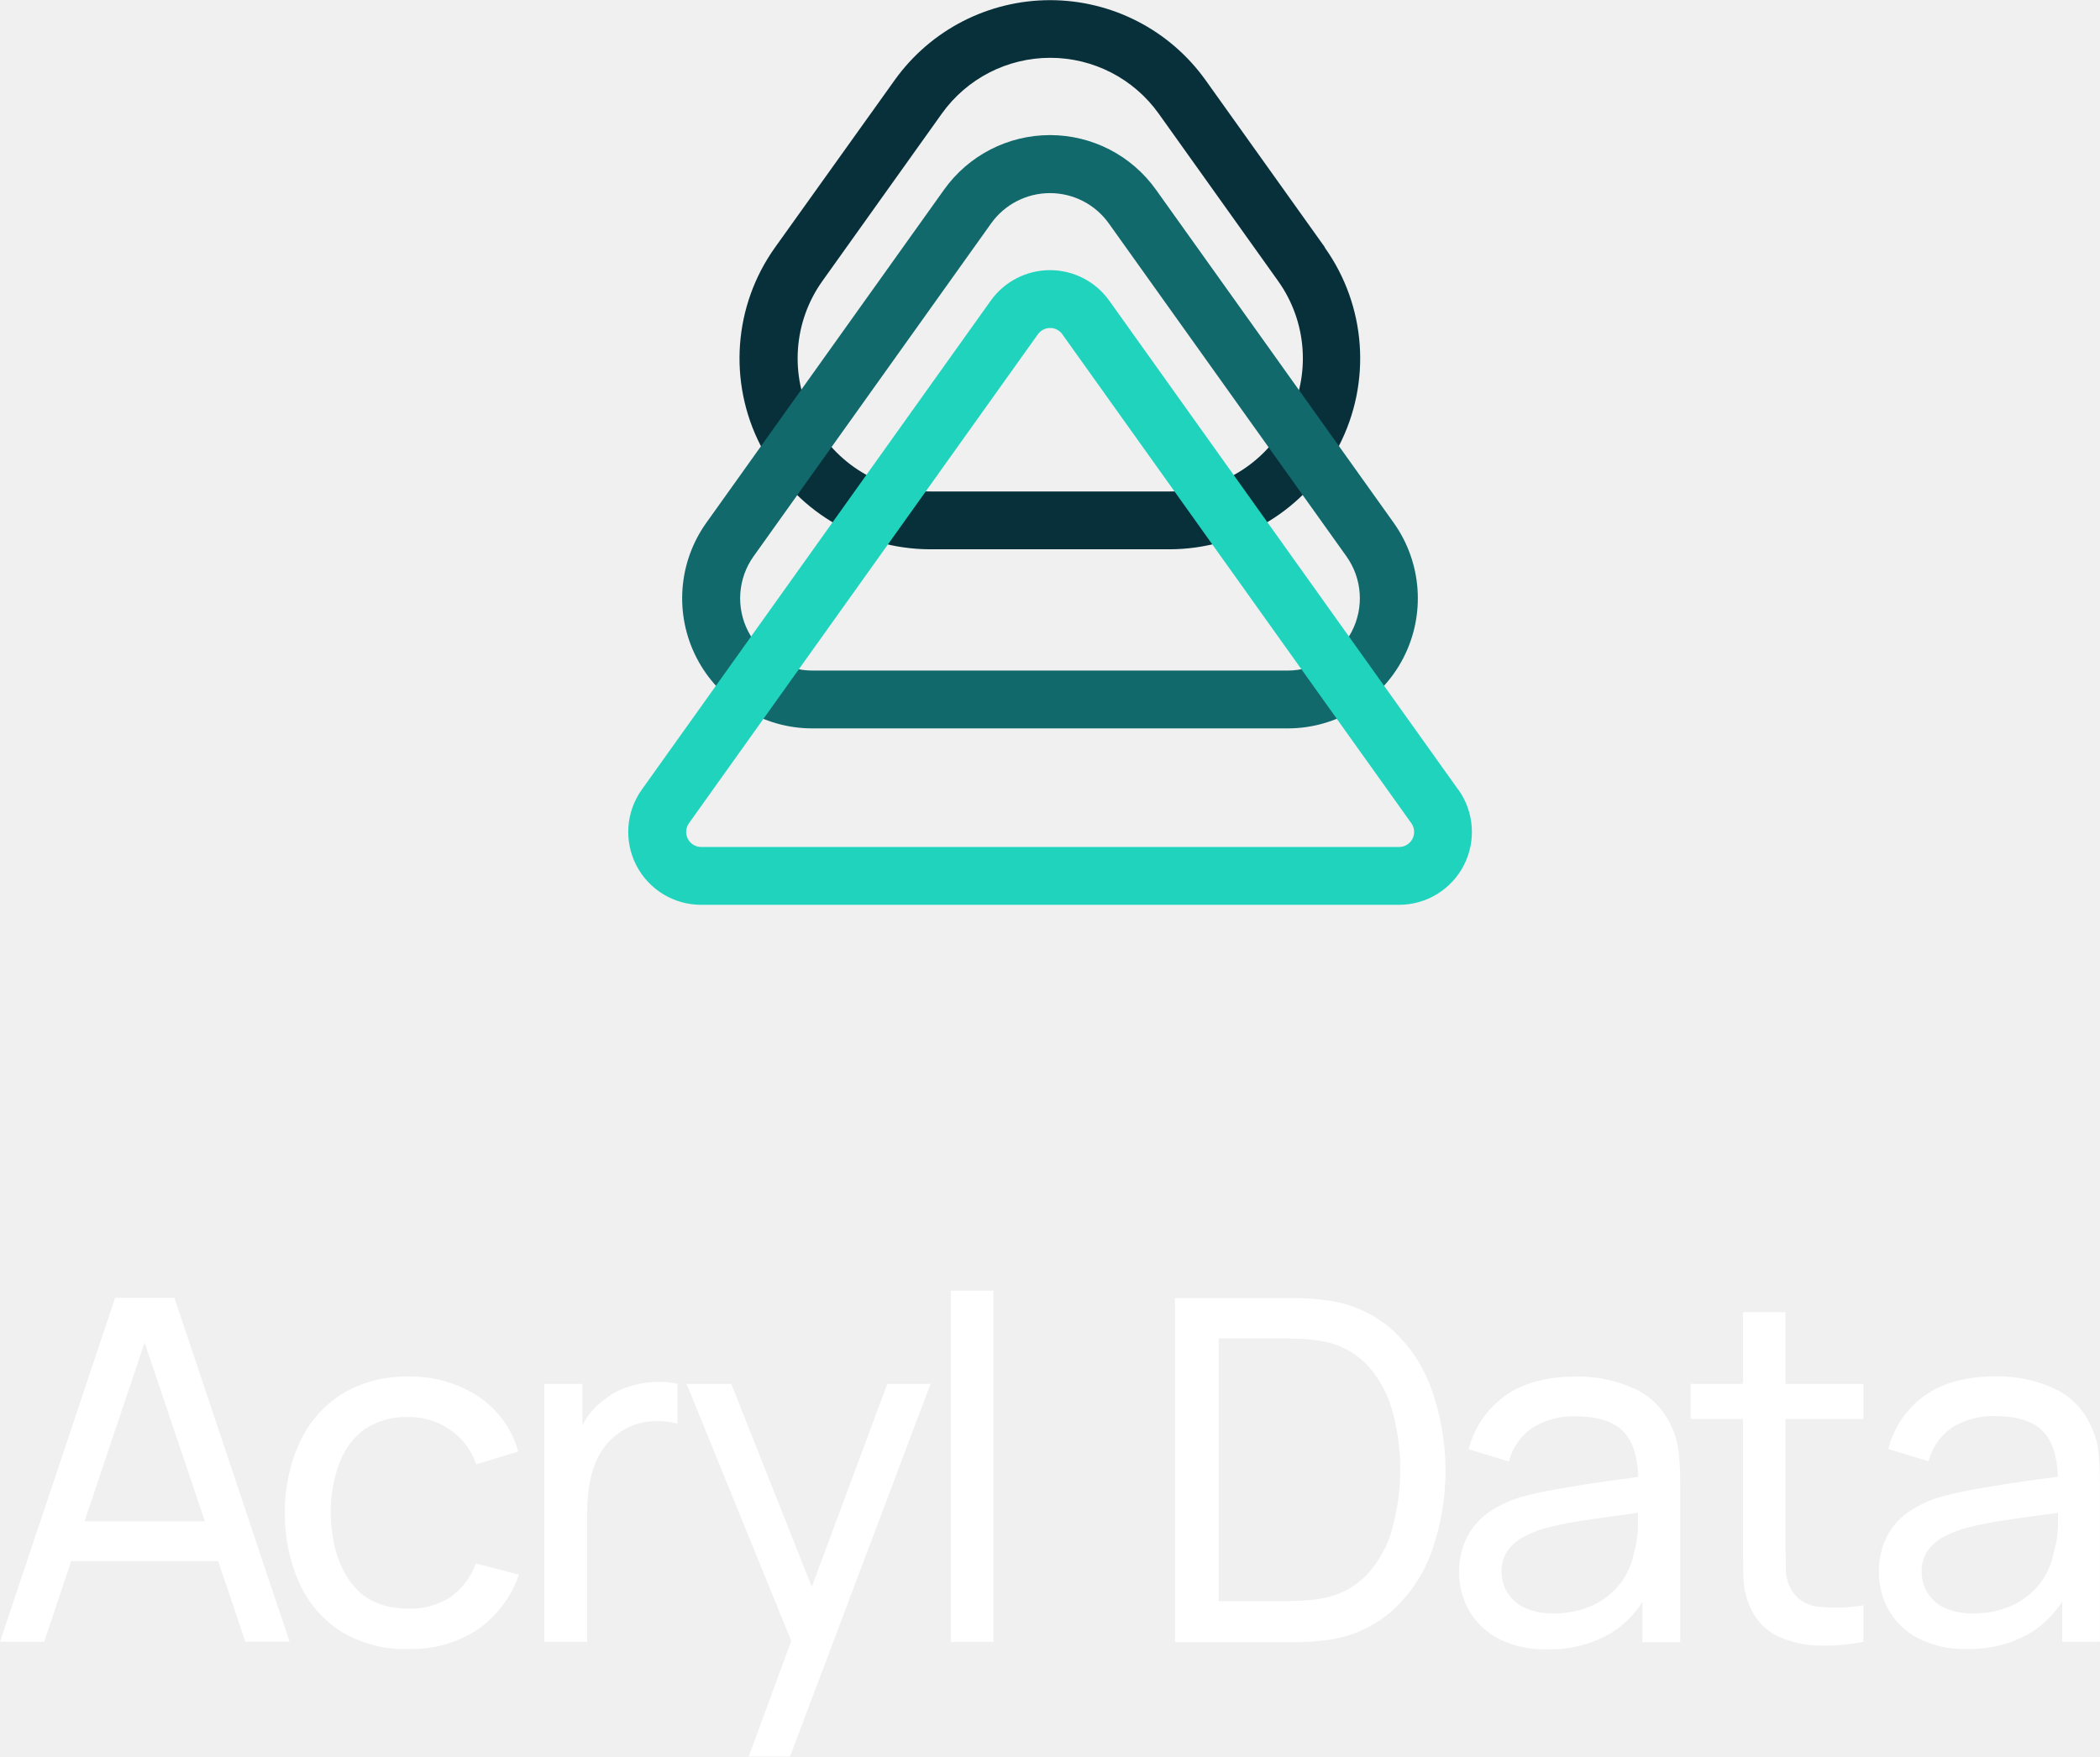
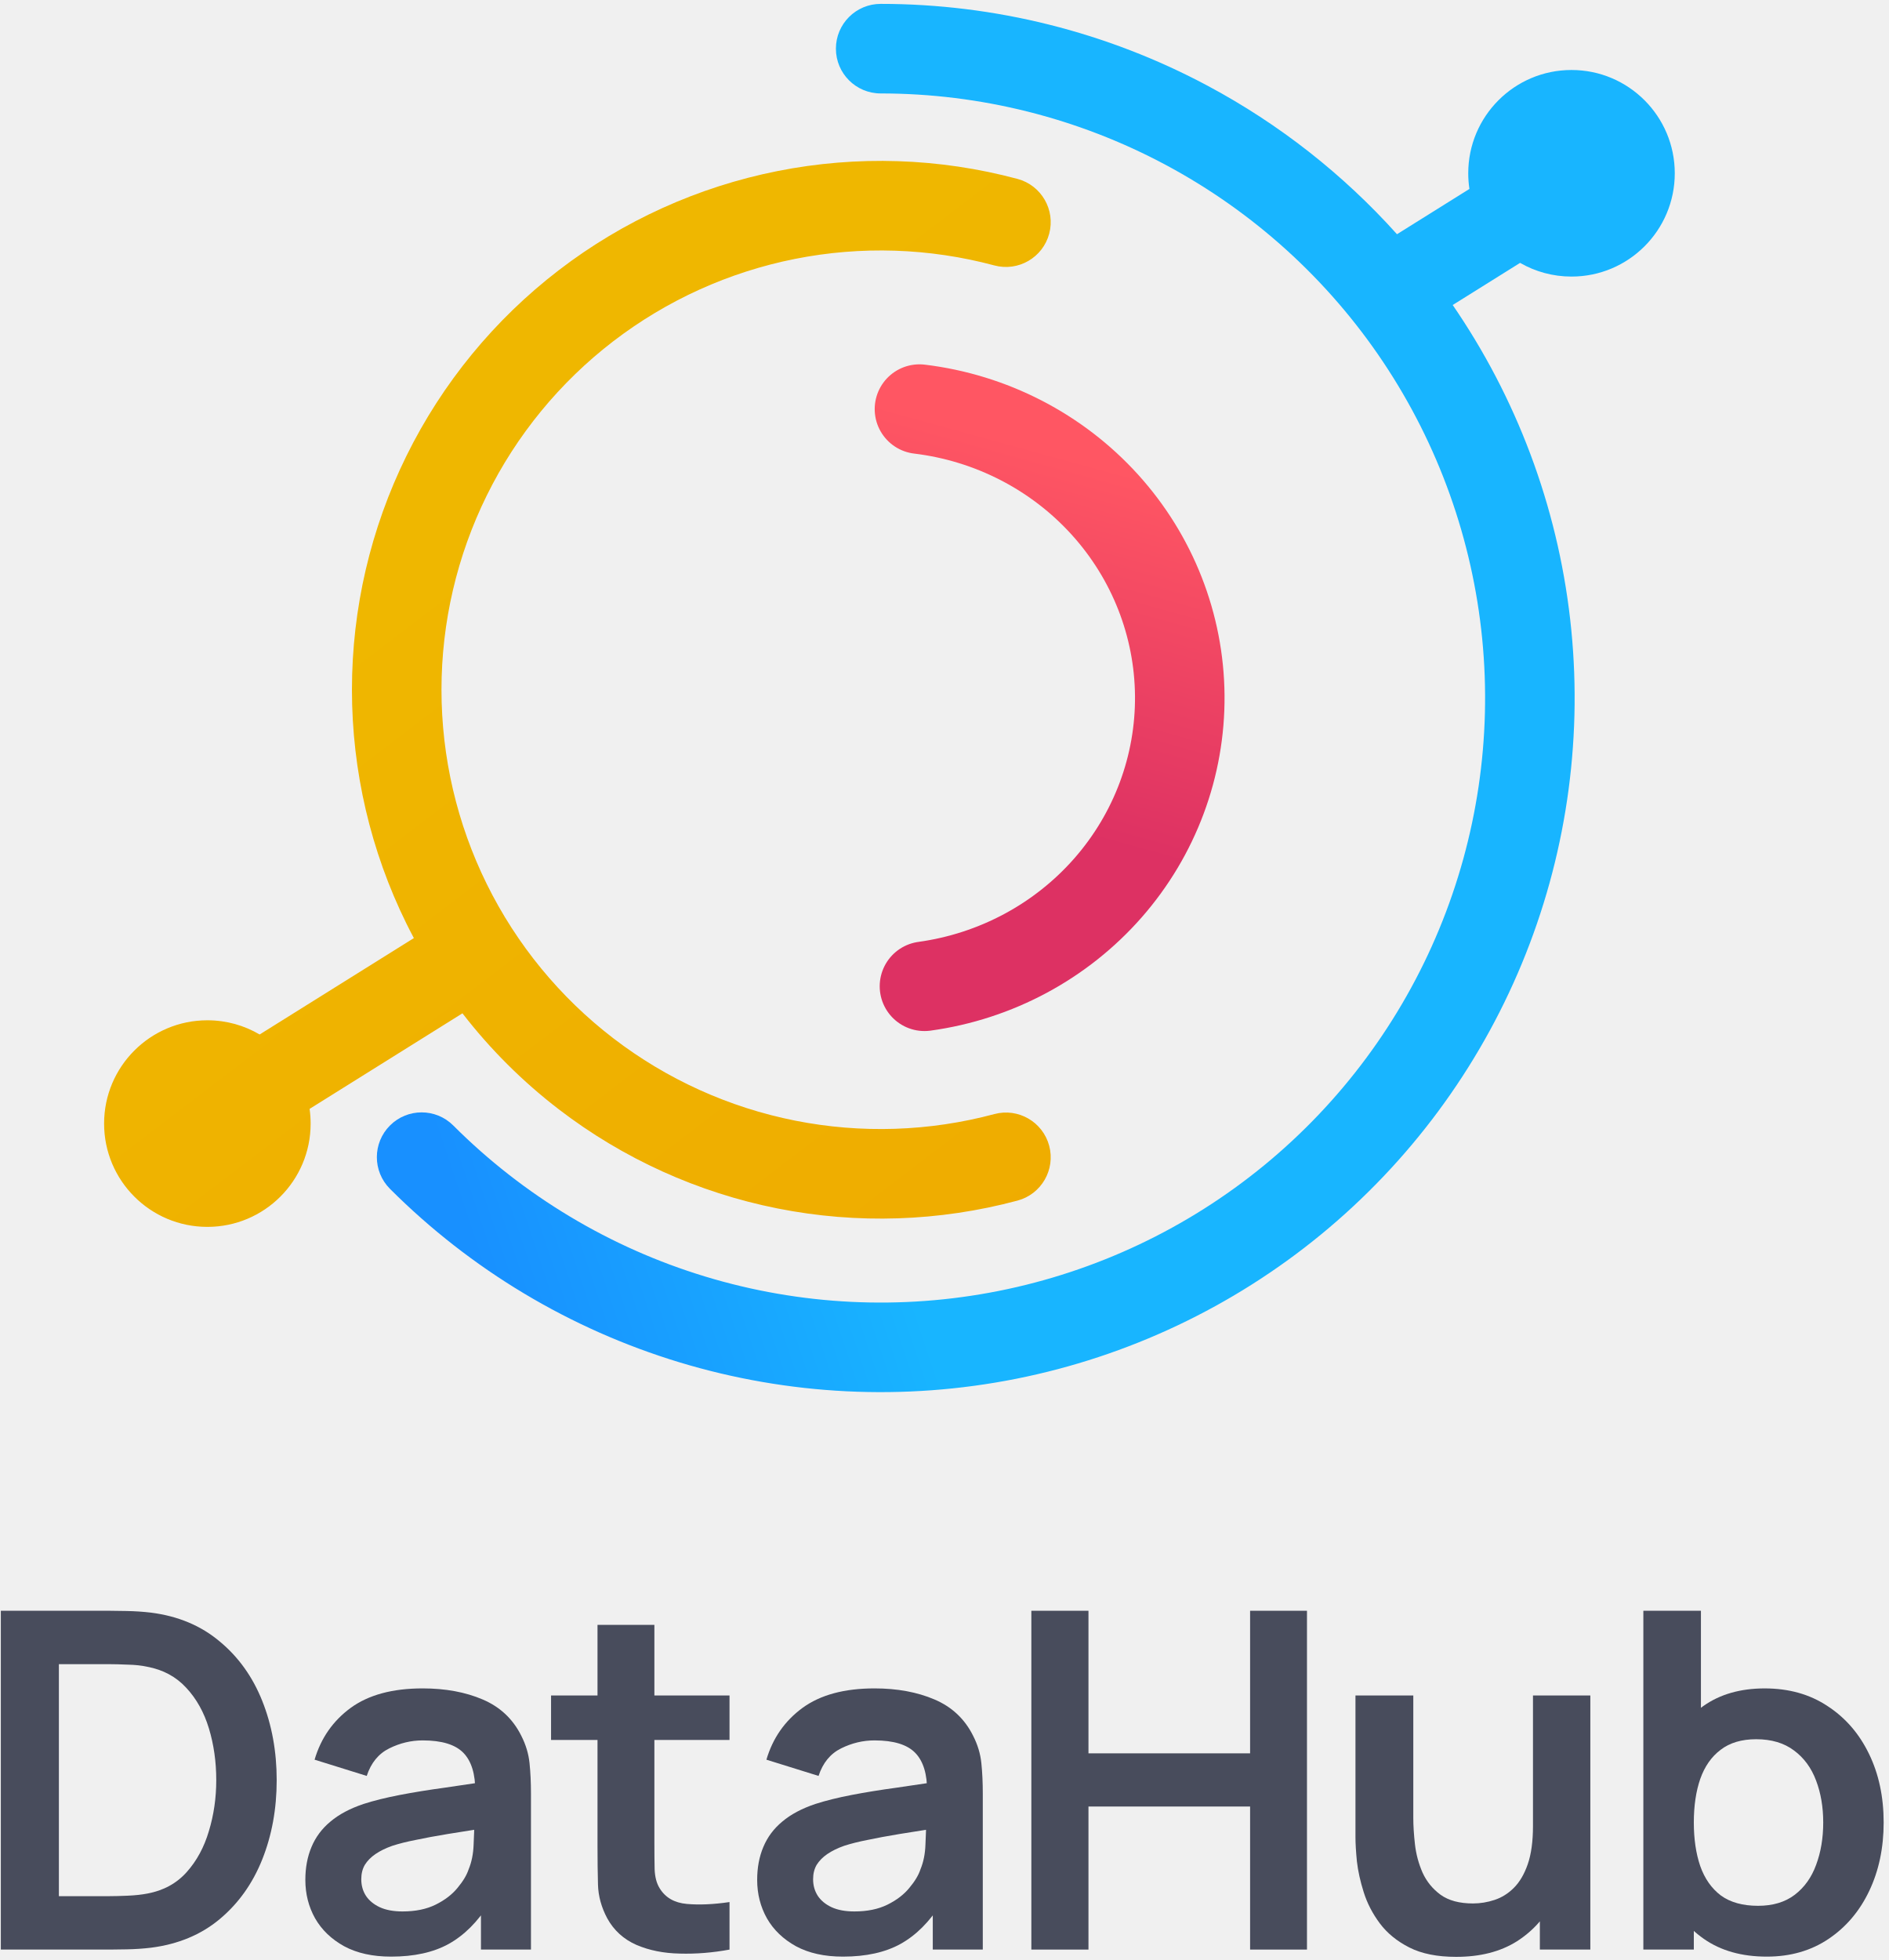
- <svg xmlns="http://www.w3.org/2000/svg" viewBox="0 0 290.51 243.03">
+ <svg xmlns="http://www.w3.org/2000/svg" width="187" height="194" viewBox="0 0 187 194" fill="none">
+   <path fill-rule="evenodd" clip-rule="evenodd" d="M78.707 25.626C85.248 24.325 92.001 24.546 98.443 26.272C100.808 26.905 103.238 25.502 103.872 23.137C104.505 20.773 103.102 18.342 100.737 17.709C92.982 15.631 84.852 15.364 76.977 16.931C69.102 18.497 61.693 21.854 55.323 26.742C48.953 31.63 43.792 37.918 40.241 45.119C36.69 52.32 34.843 60.242 34.843 68.271C34.843 76.301 36.69 84.222 40.241 91.424C40.478 91.903 40.722 92.379 40.973 92.851L25.705 102.393C24.187 101.5 22.418 100.988 20.53 100.988C14.883 100.988 10.306 105.566 10.306 111.212C10.306 116.859 14.883 121.436 20.53 121.436C26.176 121.436 30.754 116.859 30.754 111.212C30.754 110.718 30.718 110.232 30.651 109.756L45.784 100.298C48.532 103.852 51.736 107.048 55.323 109.8C61.693 114.688 69.102 118.045 76.977 119.612C84.852 121.178 92.982 120.912 100.737 118.834C103.102 118.2 104.505 115.77 103.872 113.405C103.238 111.041 100.808 109.637 98.443 110.271C92.001 111.997 85.248 112.218 78.707 110.917C72.165 109.616 66.011 106.827 60.719 102.767C55.428 98.707 51.142 93.484 48.192 87.503C45.242 81.521 43.708 74.941 43.708 68.271C43.708 61.602 45.242 55.022 48.192 49.04C51.142 43.058 55.428 37.836 60.719 33.775C66.011 29.715 72.165 26.927 78.707 25.626Z" fill="url(#paint0_linear_3_3911)" />
+   <path d="M91.03 40.494C98.12 41.352 104.637 44.715 109.373 49.936C114.107 55.155 116.74 61.877 116.8 68.845C116.86 75.813 114.344 82.577 109.701 87.874C105.057 93.173 98.6 96.644 91.526 97.62" stroke="url(#paint1_linear_3_3911)" stroke-width="8.865" stroke-linecap="round" stroke-linejoin="round" />
+   <path fill-rule="evenodd" clip-rule="evenodd" d="M87.189 0.384C84.741 0.384 82.757 2.369 82.757 4.817C82.757 7.265 84.741 9.249 87.189 9.249C97.03 9.249 106.719 11.676 115.397 16.315C124.076 20.954 131.477 27.661 136.944 35.844C142.411 44.026 145.776 53.43 146.741 63.223C147.705 73.016 146.24 82.897 142.474 91.988C138.708 101.08 132.758 109.102 125.151 115.345C117.544 121.588 108.515 125.858 98.863 127.778C89.212 129.698 79.236 129.208 69.819 126.351C60.402 123.495 51.835 118.36 44.876 111.401C43.145 109.67 40.339 109.67 38.608 111.401C36.877 113.132 36.877 115.939 38.608 117.67C46.597 125.659 56.433 131.555 67.245 134.835C78.057 138.114 89.511 138.677 100.593 136.473C111.674 134.269 122.041 129.366 130.775 122.198C139.509 115.03 146.34 105.819 150.664 95.381C154.988 84.942 156.67 73.599 155.563 62.354C154.456 51.11 150.592 40.313 144.315 30.918C144.152 30.674 143.987 30.431 143.821 30.19L150.493 26.02C151.992 26.882 153.73 27.375 155.583 27.375C161.23 27.375 165.807 22.798 165.807 17.152C165.807 11.505 161.23 6.928 155.583 6.928C149.937 6.928 145.36 11.505 145.36 17.152C145.36 17.678 145.399 18.196 145.476 18.701L138.306 23.183C132.981 17.253 126.648 12.277 119.576 8.497C109.612 3.17 98.488 0.384 87.189 0.384Z" fill="url(#paint2_linear_3_3911)" />
+   <path d="M174.92 193.666C172.448 193.666 170.376 193.084 168.702 191.92C167.028 190.755 165.769 189.172 164.925 187.169C164.08 185.151 163.658 182.892 163.658 180.392C163.658 177.861 164.08 175.595 164.925 173.592C165.769 171.589 167.005 170.013 168.632 168.864C170.274 167.7 172.3 167.118 174.709 167.118C177.102 167.118 179.175 167.7 180.927 168.864C182.694 170.013 184.063 171.589 185.033 173.592C186.002 175.579 186.487 177.846 186.487 180.392C186.487 182.907 186.01 185.166 185.056 187.169C184.102 189.172 182.757 190.755 181.02 191.92C179.284 193.084 177.251 193.666 174.92 193.666ZM162.696 192.968V159.433H168.397V175.315H167.693V192.968H162.696ZM174.052 188.636C175.522 188.636 176.734 188.271 177.689 187.542C178.643 186.812 179.347 185.826 179.8 184.584C180.27 183.326 180.504 181.929 180.504 180.392C180.504 178.871 180.27 177.489 179.8 176.247C179.331 174.989 178.604 173.996 177.618 173.266C176.633 172.521 175.381 172.148 173.864 172.148C172.425 172.148 171.252 172.497 170.345 173.196C169.437 173.879 168.765 174.842 168.327 176.084C167.904 177.31 167.693 178.746 167.693 180.392C167.693 182.022 167.904 183.458 168.327 184.7C168.765 185.943 169.445 186.913 170.368 187.612C171.307 188.295 172.535 188.636 174.052 188.636Z" fill="#484C5C" />
+   <path d="M144.167 193.689C142.29 193.689 140.742 193.379 139.522 192.758C138.302 192.137 137.332 191.345 136.612 190.382C135.893 189.42 135.361 188.395 135.017 187.308C134.673 186.221 134.446 185.197 134.336 184.234C134.242 183.256 134.195 182.464 134.195 181.859V167.816H139.92V179.926C139.92 180.702 139.975 181.579 140.085 182.557C140.194 183.52 140.444 184.452 140.836 185.352C141.242 186.237 141.837 186.967 142.619 187.541C143.417 188.116 144.488 188.403 145.833 188.403C146.553 188.403 147.264 188.286 147.968 188.053C148.672 187.821 149.306 187.425 149.869 186.866C150.448 186.291 150.909 185.507 151.253 184.514C151.597 183.52 151.769 182.262 151.769 180.741L155.125 182.162C155.125 184.304 154.702 186.245 153.858 187.984C153.029 189.722 151.801 191.112 150.174 192.152C148.547 193.177 146.545 193.689 144.167 193.689ZM152.45 192.967V185.166H151.769V167.816H157.448V192.967H152.45Z" fill="#484C5C" />
+   <path d="M102.106 192.968V159.433H107.761V173.545H123.763V159.433H129.394V192.968H123.763V178.809H107.761V192.968H102.106Z" fill="#484C5C" />
+   <path d="M83.456 193.666C81.626 193.666 80.077 193.324 78.81 192.641C77.543 191.942 76.581 191.019 75.924 189.87C75.283 188.721 74.962 187.455 74.962 186.074C74.962 184.863 75.165 183.776 75.572 182.813C75.979 181.835 76.605 180.997 77.449 180.298C78.294 179.584 79.389 179.002 80.734 178.552C81.751 178.225 82.94 177.93 84.3 177.667C85.677 177.403 87.163 177.162 88.758 176.945C90.37 176.712 92.051 176.463 93.803 176.199L91.785 177.341C91.801 175.602 91.41 174.321 90.612 173.498C89.814 172.675 88.469 172.264 86.576 172.264C85.434 172.264 84.332 172.528 83.268 173.055C82.204 173.583 81.461 174.492 81.039 175.78L75.877 174.173C76.503 172.046 77.692 170.338 79.444 169.05C81.211 167.761 83.589 167.117 86.576 167.117C88.829 167.117 90.808 167.482 92.513 168.211C94.233 168.941 95.508 170.137 96.337 171.798C96.791 172.683 97.064 173.591 97.158 174.523C97.252 175.439 97.299 176.44 97.299 177.527V192.967H92.348V187.518L93.17 188.402C92.028 190.219 90.69 191.554 89.157 192.408C87.64 193.246 85.74 193.666 83.456 193.666ZM84.582 189.194C85.865 189.194 86.96 188.969 87.867 188.519C88.774 188.069 89.494 187.518 90.025 186.865C90.573 186.213 90.941 185.6 91.128 185.026C91.425 184.311 91.59 183.496 91.621 182.58C91.668 181.649 91.691 180.896 91.691 180.321L93.428 180.834C91.723 181.098 90.26 181.331 89.04 181.532C87.82 181.734 86.772 181.928 85.896 182.115C85.02 182.285 84.246 182.479 83.573 182.697C82.916 182.93 82.361 183.201 81.907 183.512C81.454 183.822 81.102 184.18 80.851 184.583C80.617 184.987 80.499 185.46 80.499 186.004C80.499 186.625 80.656 187.176 80.969 187.657C81.281 188.123 81.735 188.496 82.329 188.775C82.94 189.055 83.69 189.194 84.582 189.194Z" fill="#484C5C" />
+   <path d="M72.224 192.969C70.55 193.279 68.908 193.411 67.297 193.365C65.701 193.334 64.27 193.047 63.003 192.503C61.736 191.944 60.774 191.067 60.117 189.872C59.538 188.785 59.233 187.675 59.202 186.541C59.171 185.408 59.155 184.127 59.155 182.699V160.831H64.786V182.373C64.786 183.382 64.794 184.267 64.81 185.028C64.841 185.788 65.005 186.409 65.303 186.891C65.866 187.822 66.765 188.342 68.001 188.451C69.237 188.56 70.644 188.498 72.224 188.265V192.969ZM54.556 172.219V167.818H72.224V172.219H54.556Z" fill="#484C5C" />
+   <path d="M38.723 193.666C36.893 193.666 35.345 193.324 34.078 192.641C32.811 191.942 31.849 191.019 31.192 189.87C30.55 188.721 30.23 187.455 30.23 186.074C30.23 184.863 30.433 183.776 30.84 182.813C31.246 181.835 31.872 180.997 32.717 180.298C33.561 179.584 34.656 179.002 36.002 178.552C37.018 178.225 38.207 177.93 39.568 177.667C40.944 177.403 42.431 177.162 44.026 176.945C45.637 176.712 47.319 176.463 49.071 176.199L47.053 177.341C47.068 175.602 46.677 174.321 45.88 173.498C45.082 172.675 43.737 172.264 41.844 172.264C40.702 172.264 39.599 172.528 38.536 173.055C37.472 173.583 36.729 174.492 36.307 175.78L31.145 174.173C31.77 172.046 32.959 170.338 34.711 169.05C36.479 167.761 38.856 167.117 41.844 167.117C44.096 167.117 46.075 167.482 47.78 168.211C49.501 168.941 50.776 170.137 51.605 171.798C52.058 172.683 52.332 173.591 52.426 174.523C52.52 175.439 52.567 176.44 52.567 177.527V192.967H47.616V187.518L48.437 188.402C47.295 190.219 45.958 191.554 44.425 192.408C42.908 193.246 41.007 193.666 38.723 193.666ZM39.85 189.194C41.132 189.194 42.227 188.969 43.134 188.519C44.042 188.069 44.761 187.518 45.293 186.865C45.84 186.213 46.208 185.6 46.396 185.026C46.693 184.311 46.857 183.496 46.889 182.58C46.935 181.649 46.959 180.896 46.959 180.321L48.695 180.834C46.99 181.098 45.528 181.331 44.308 181.532C43.087 181.734 42.039 181.928 41.163 182.115C40.288 182.285 39.513 182.479 38.841 182.697C38.184 182.93 37.628 183.201 37.175 183.512C36.721 183.822 36.369 184.18 36.119 184.583C35.884 184.987 35.767 185.46 35.767 186.004C35.767 186.625 35.923 187.176 36.236 187.657C36.549 188.123 37.003 188.496 37.597 188.775C38.207 189.055 38.958 189.194 39.85 189.194Z" fill="#484C5C" />
+   <path d="M0.082 192.968V159.433H10.851C11.133 159.433 11.688 159.44 12.517 159.456C13.362 159.471 14.175 159.526 14.957 159.619C17.632 159.96 19.893 160.908 21.738 162.46C23.6 163.997 25.008 165.961 25.962 168.352C26.916 170.743 27.393 173.359 27.393 176.2C27.393 179.041 26.916 181.657 25.962 184.048C25.008 186.439 23.6 188.411 21.738 189.964C19.893 191.501 17.632 192.44 14.957 192.782C14.191 192.875 13.386 192.929 12.541 192.945C11.696 192.96 11.133 192.968 10.851 192.968H0.082ZM5.83 187.681H10.851C11.321 187.681 11.915 187.666 12.635 187.635C13.37 187.604 14.019 187.534 14.582 187.425C16.178 187.13 17.476 186.424 18.477 185.306C19.478 184.188 20.213 182.83 20.683 181.23C21.168 179.631 21.41 177.955 21.41 176.2C21.41 174.384 21.168 172.676 20.683 171.077C20.198 169.478 19.447 168.135 18.43 167.048C17.429 165.961 16.146 165.27 14.582 164.975C14.019 164.851 13.37 164.781 12.635 164.766C11.915 164.735 11.321 164.719 10.851 164.719H5.83V187.681Z" fill="#484C5C" />
  <defs>
-     <style>.cls-1{fill:#fff;}.cls-2{fill:#08303a;}.cls-3{fill:#11696b;}.cls-4{fill:#20d3bd;}</style>
+     <linearGradient id="paint0_linear_3_3911" x1="101.583" y1="132.513" x2="42.647" y2="55.284" gradientUnits="userSpaceOnUse">
+       <stop stop-color="#EFAB00" />
+       <stop offset="1" stop-color="#EFB700" />
+     </linearGradient>
+     <linearGradient id="paint1_linear_3_3911" x1="71.015" y1="72.88" x2="80.582" y2="38.192" gradientUnits="userSpaceOnUse">
+       <stop stop-color="#DD3163" />
+       <stop offset="1" stop-color="#FF5663" />
+     </linearGradient>
+     <linearGradient id="paint2_linear_3_3911" x1="42.609" y1="114.877" x2="81.769" y2="101.88" gradientUnits="userSpaceOnUse">
+       <stop offset="0.03" stop-color="#1890FF" />
+       <stop offset="1" stop-color="#18B5FF" />
+     </linearGradient>
  </defs>
-   <g id="artwork">
-     <path class="cls-1" d="M15.93,179.57,0,227.16H6.11L9.84,216H30.18l3.76,11.14h6.12L24.13,179.57ZM11.69,210.5,20,185.76l8.35,24.74Z" />
-     <path class="cls-1" d="M50.42,197.76a10.2,10.2,0,0,1,6-1.7,10,10,0,0,1,5.8,1.72,9.48,9.48,0,0,1,3.65,4.82l5.82-1.75a13.38,13.38,0,0,0-5.47-7.6,16.88,16.88,0,0,0-9.73-2.78,17,17,0,0,0-9.16,2.38,15.56,15.56,0,0,0-5.83,6.63,23,23,0,0,0-2.1,9.83,23.44,23.44,0,0,0,2,9.72,15.51,15.51,0,0,0,5.77,6.69,16.67,16.67,0,0,0,9.2,2.43A16.64,16.64,0,0,0,66,225.51a15.25,15.25,0,0,0,5.78-7.64l-5.95-1.55a9.72,9.72,0,0,1-3.5,4.64,10,10,0,0,1-5.82,1.61q-5.32,0-8-3.66t-2.76-9.6a19.34,19.34,0,0,1,1.19-6.85A10.11,10.11,0,0,1,50.42,197.76Z" />
-     <path class="cls-1" d="M90.32,191.22a13.63,13.63,0,0,0-3.57.71,10.08,10.08,0,0,0-3.14,1.72,9.64,9.64,0,0,0-2.27,2.28,11.91,11.91,0,0,0-.77,1.22v-5.68H75.31v35.69h5.92V209.25a23.72,23.72,0,0,1,.36-4.15,12.37,12.37,0,0,1,1.31-3.78,8.58,8.58,0,0,1,2.66-3,8.33,8.33,0,0,1,4.1-1.62,11,11,0,0,1,4.06.27v-5.52A11.45,11.45,0,0,0,90.32,191.22Z" />
-     <polygon class="cls-1" points="112.3 219.55 101.16 191.47 94.98 191.47 109.46 227.04 103.58 243.03 109.29 243.03 128.73 191.47 122.75 191.47 112.3 219.55" />
-     <rect class="cls-1" x="131.55" y="178.58" width="5.88" height="48.59" />
-     <path class="cls-1" d="M192.48,183.88a17,17,0,0,0-9.24-4,29.29,29.29,0,0,0-3.47-.26l-2.54,0H162.55v47.59h14.68l2.53,0a34.3,34.3,0,0,0,3.48-.25,16.89,16.89,0,0,0,9.24-4,20.38,20.38,0,0,0,5.6-8.35,33.75,33.75,0,0,0,0-22.27A20.31,20.31,0,0,0,192.48,183.88Zm.12,27.68a15.45,15.45,0,0,1-3.54,6.35,11.34,11.34,0,0,1-6.31,3.27,23.19,23.19,0,0,1-2.71.28c-1,.06-2,.08-2.81.08H168.6V185.19h8.63c.79,0,1.72,0,2.77.06a19.41,19.41,0,0,1,2.75.3,11.13,11.13,0,0,1,6.28,3.21,15.28,15.28,0,0,1,3.55,6.31,30.65,30.65,0,0,1,0,16.49Z" />
-     <path class="cls-1" d="M231.26,197.45a10.23,10.23,0,0,0-5-5.24,18.47,18.47,0,0,0-8.34-1.74c-4,0-7.29.9-9.75,2.68a13.06,13.06,0,0,0-5,7.37l5.58,1.69a8,8,0,0,1,3.42-4.78,10.74,10.74,0,0,1,5.67-1.47q4.89,0,6.89,2.28,1.8,2.06,1.9,6.11c-1.26.18-2.56.35-3.93.53q-3.24.44-6.4,1a56.51,56.51,0,0,0-5.7,1.2,15.68,15.68,0,0,0-4.66,2.17,9.41,9.41,0,0,0-3,3.44,10.35,10.35,0,0,0-1.08,4.87,10.47,10.47,0,0,0,1.38,5.29,10.08,10.08,0,0,0,4.06,3.88,13.85,13.85,0,0,0,6.69,1.47,16.62,16.62,0,0,0,8.81-2.21,13.76,13.76,0,0,0,4.41-4.35v5.57h5.23V205.08a40.38,40.38,0,0,0-.2-4.05A11.08,11.08,0,0,0,231.26,197.45ZM226,215a9.56,9.56,0,0,1-1.85,4.08,10.31,10.31,0,0,1-3.75,3,12.39,12.39,0,0,1-5.5,1.14,8.87,8.87,0,0,1-4.12-.83,5.48,5.48,0,0,1-3.06-4.92,4.89,4.89,0,0,1,.78-2.83,6.16,6.16,0,0,1,2.05-1.87,14.54,14.54,0,0,1,2.73-1.19,41.3,41.3,0,0,1,4.46-1c1.65-.28,3.4-.53,5.25-.78l3.6-.48c0,.56,0,1.2,0,1.95A14.3,14.3,0,0,1,226,215Z" />
-     <path class="cls-1" d="M247,181.55h-5.88v9.92h-7.24v4.85h7.24v17.36c0,1.83,0,3.46.08,4.9a10.51,10.51,0,0,0,1.14,4.28,7.82,7.82,0,0,0,3.67,3.56,13.85,13.85,0,0,0,5.5,1.25,26.82,26.82,0,0,0,6.27-.51V222.1a21.57,21.57,0,0,1-6.27.2,4.84,4.84,0,0,1-3.78-2.48,5.7,5.7,0,0,1-.68-2.67c0-1-.05-2.28-.05-3.74V196.32h10.78v-4.85H247Z" />
-     <path class="cls-1" d="M290.31,201a11.08,11.08,0,0,0-1-3.58,10.23,10.23,0,0,0-5-5.24,18.47,18.47,0,0,0-8.34-1.74q-6,0-9.75,2.68a13.06,13.06,0,0,0-5,7.37l5.58,1.69a8,8,0,0,1,3.42-4.78,10.74,10.74,0,0,1,5.67-1.47q4.89,0,6.89,2.28,1.8,2.06,1.9,6.11c-1.26.18-2.56.35-3.93.53q-3.24.44-6.39,1a56.15,56.15,0,0,0-5.71,1.2A15.68,15.68,0,0,0,264,209.2a9.5,9.5,0,0,0-3,3.44,10.35,10.35,0,0,0-1.07,4.87,10.46,10.46,0,0,0,1.37,5.29,10.08,10.08,0,0,0,4.06,3.88,13.86,13.86,0,0,0,6.7,1.47,16.61,16.61,0,0,0,8.8-2.21,13.89,13.89,0,0,0,4.42-4.35v5.57h5.22V205.08A40.38,40.38,0,0,0,290.31,201Zm-6.25,14a9.56,9.56,0,0,1-1.85,4.08,10.31,10.31,0,0,1-3.75,3,12.39,12.39,0,0,1-5.5,1.14,8.87,8.87,0,0,1-4.12-.83,5.45,5.45,0,0,1-3-4.92,4.89,4.89,0,0,1,.77-2.83,6.16,6.16,0,0,1,2.05-1.87,14.54,14.54,0,0,1,2.73-1.19,41.3,41.3,0,0,1,4.46-1c1.65-.28,3.4-.53,5.26-.78l3.59-.48c0,.56,0,1.2,0,1.95A13.88,13.88,0,0,1,284.06,215Z" />
-     <path class="cls-2" d="M183.29,34.23,166.77,11.08a26.43,26.43,0,0,0-43,0L107.22,34.23A26.42,26.42,0,0,0,128.73,76h33a26.42,26.42,0,0,0,21.52-41.77ZM161.77,68h-33a18.42,18.42,0,0,1-15-29.12l16.52-23.16a18.43,18.43,0,0,1,30,0l16.52,23.16A18.42,18.42,0,0,1,161.77,68Z" />
-     <path class="cls-3" d="M192.79,72.32,159.91,26.24a18,18,0,0,0-29.31,0L97.72,72.32a18,18,0,0,0,14.65,28.46h65.77a18,18,0,0,0,14.65-28.46ZM178.14,92.78H112.37A10,10,0,0,1,104.23,77l32.88-46.09a10,10,0,0,1,16.28,0L186.28,77A10,10,0,0,1,178.14,92.78Z" />
-     <path class="cls-4" d="M201.73,109.26,153.46,41.61a10.07,10.07,0,0,0-16.41,0L88.78,109.26A10.08,10.08,0,0,0,97,125.19h96.55a10.08,10.08,0,0,0,8.2-15.93Zm-8.2,7.93H97a2.08,2.08,0,0,1-1.69-3.29l48.27-67.65a2.08,2.08,0,0,1,1.69-.87,2.05,2.05,0,0,1,1.69.87l48.28,67.65A2.08,2.08,0,0,1,193.53,117.19Z" />
-   </g>
</svg>
